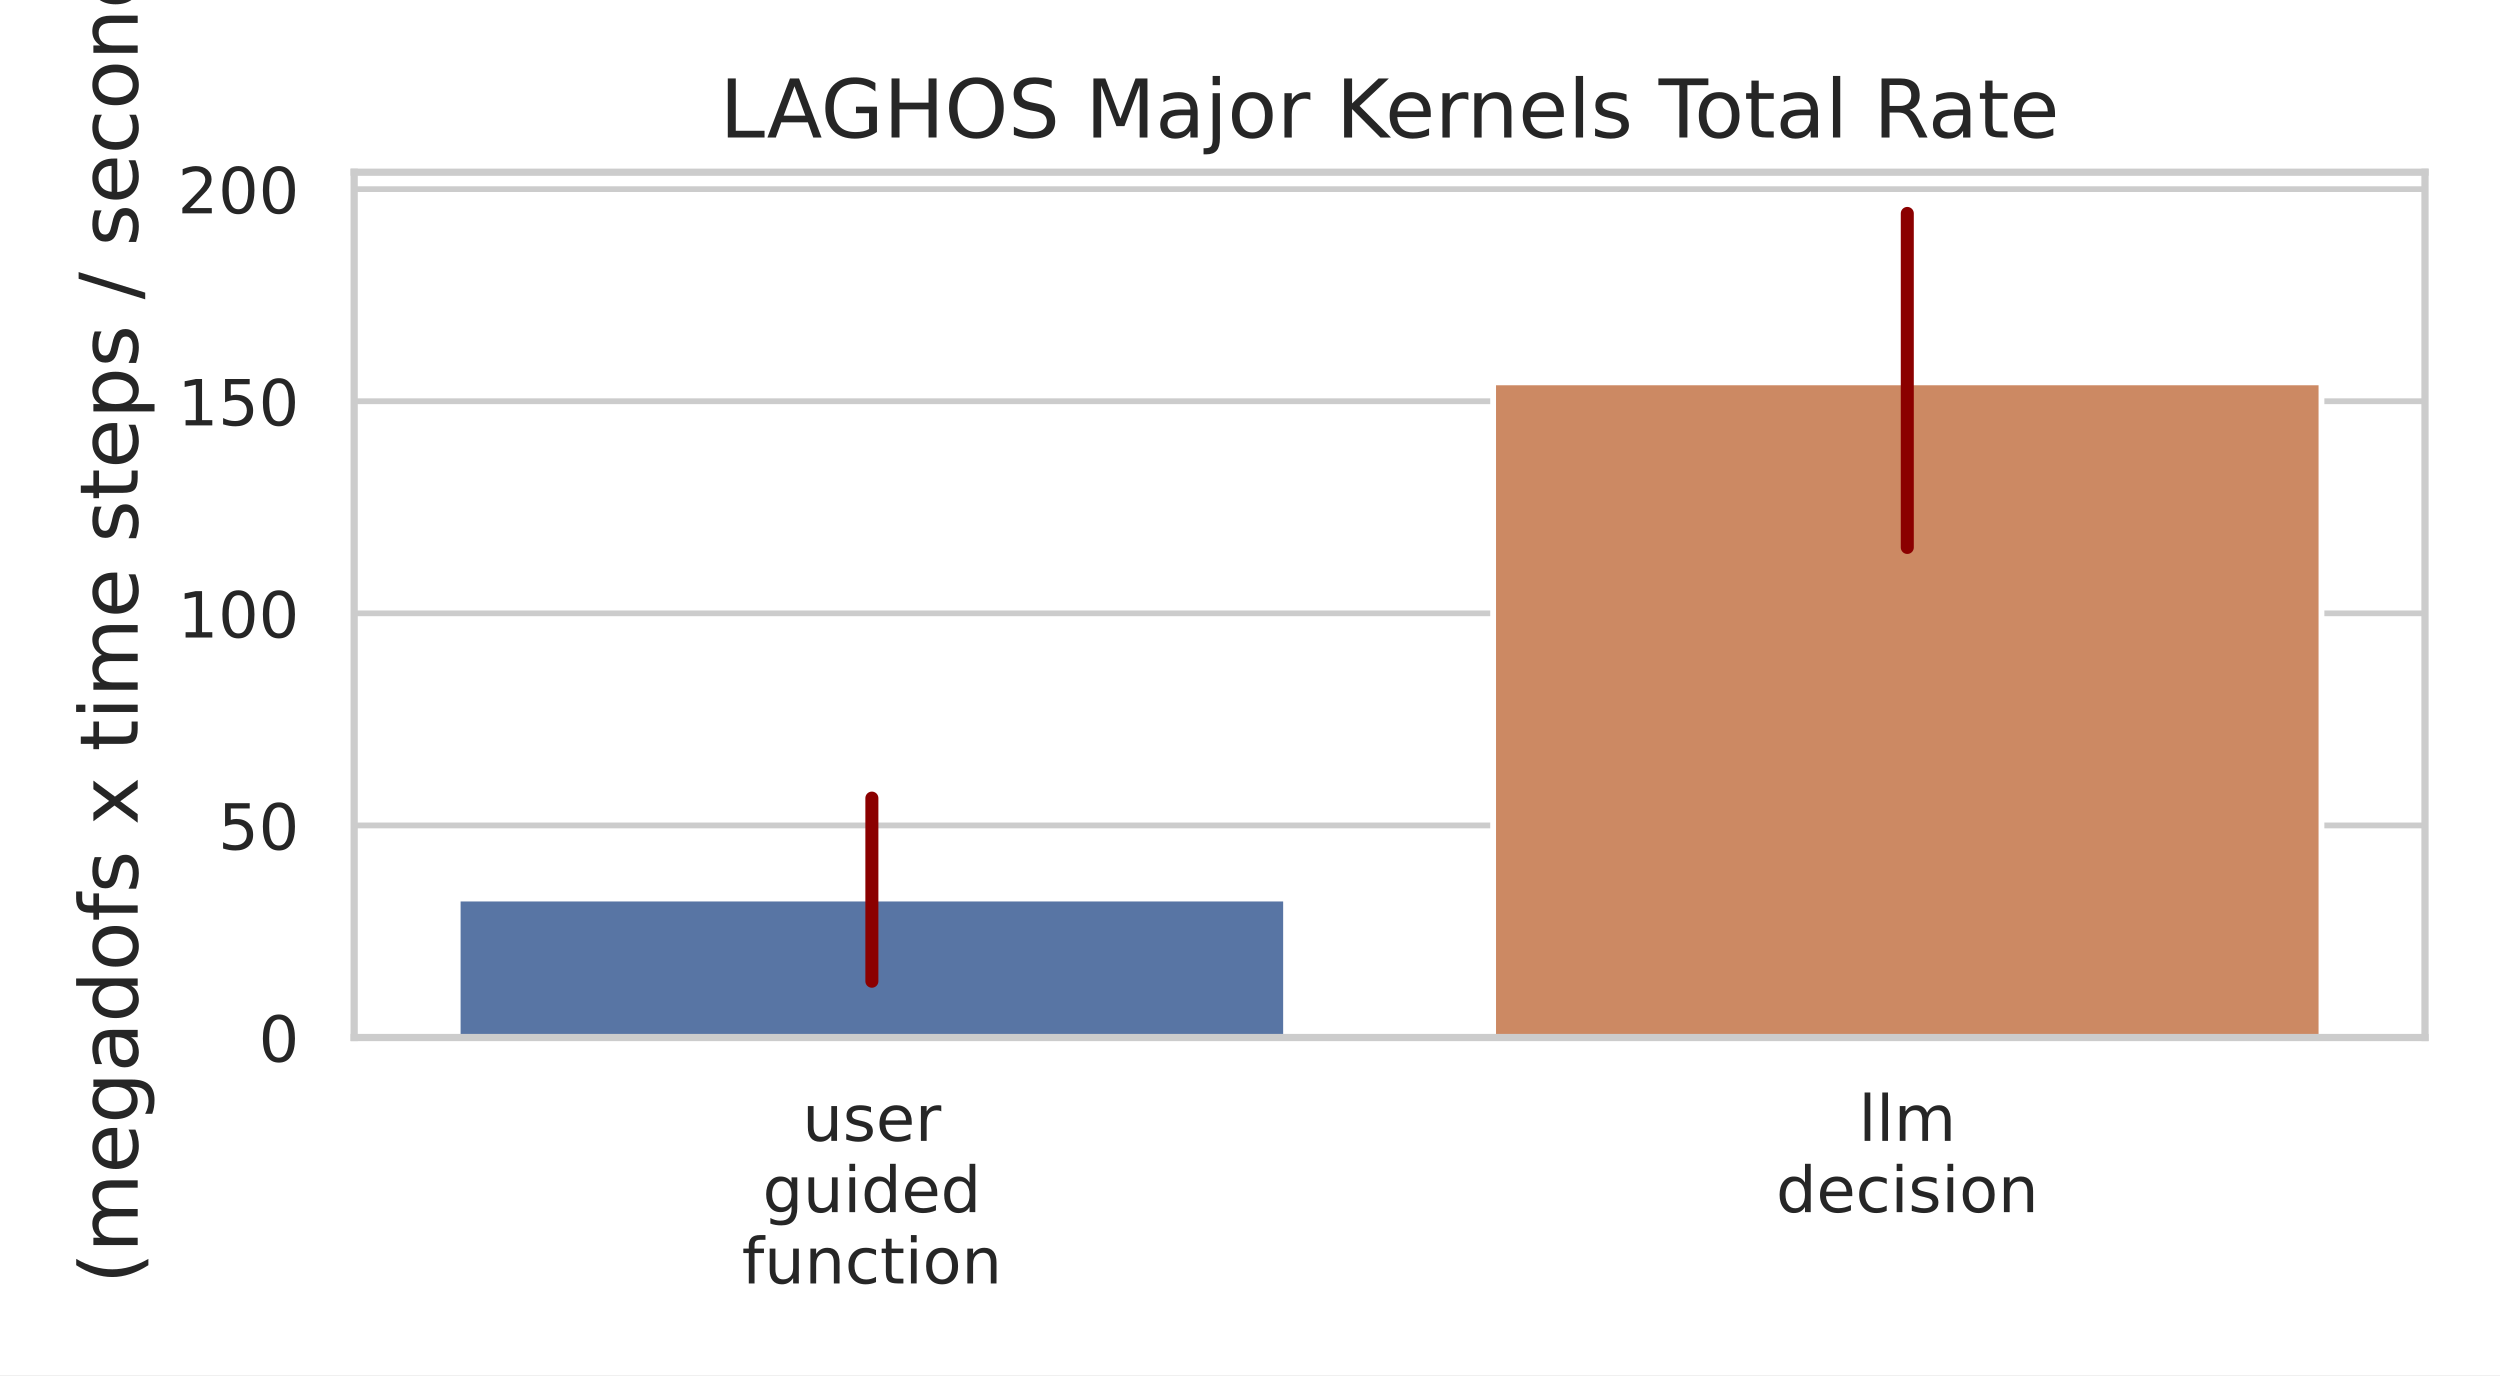
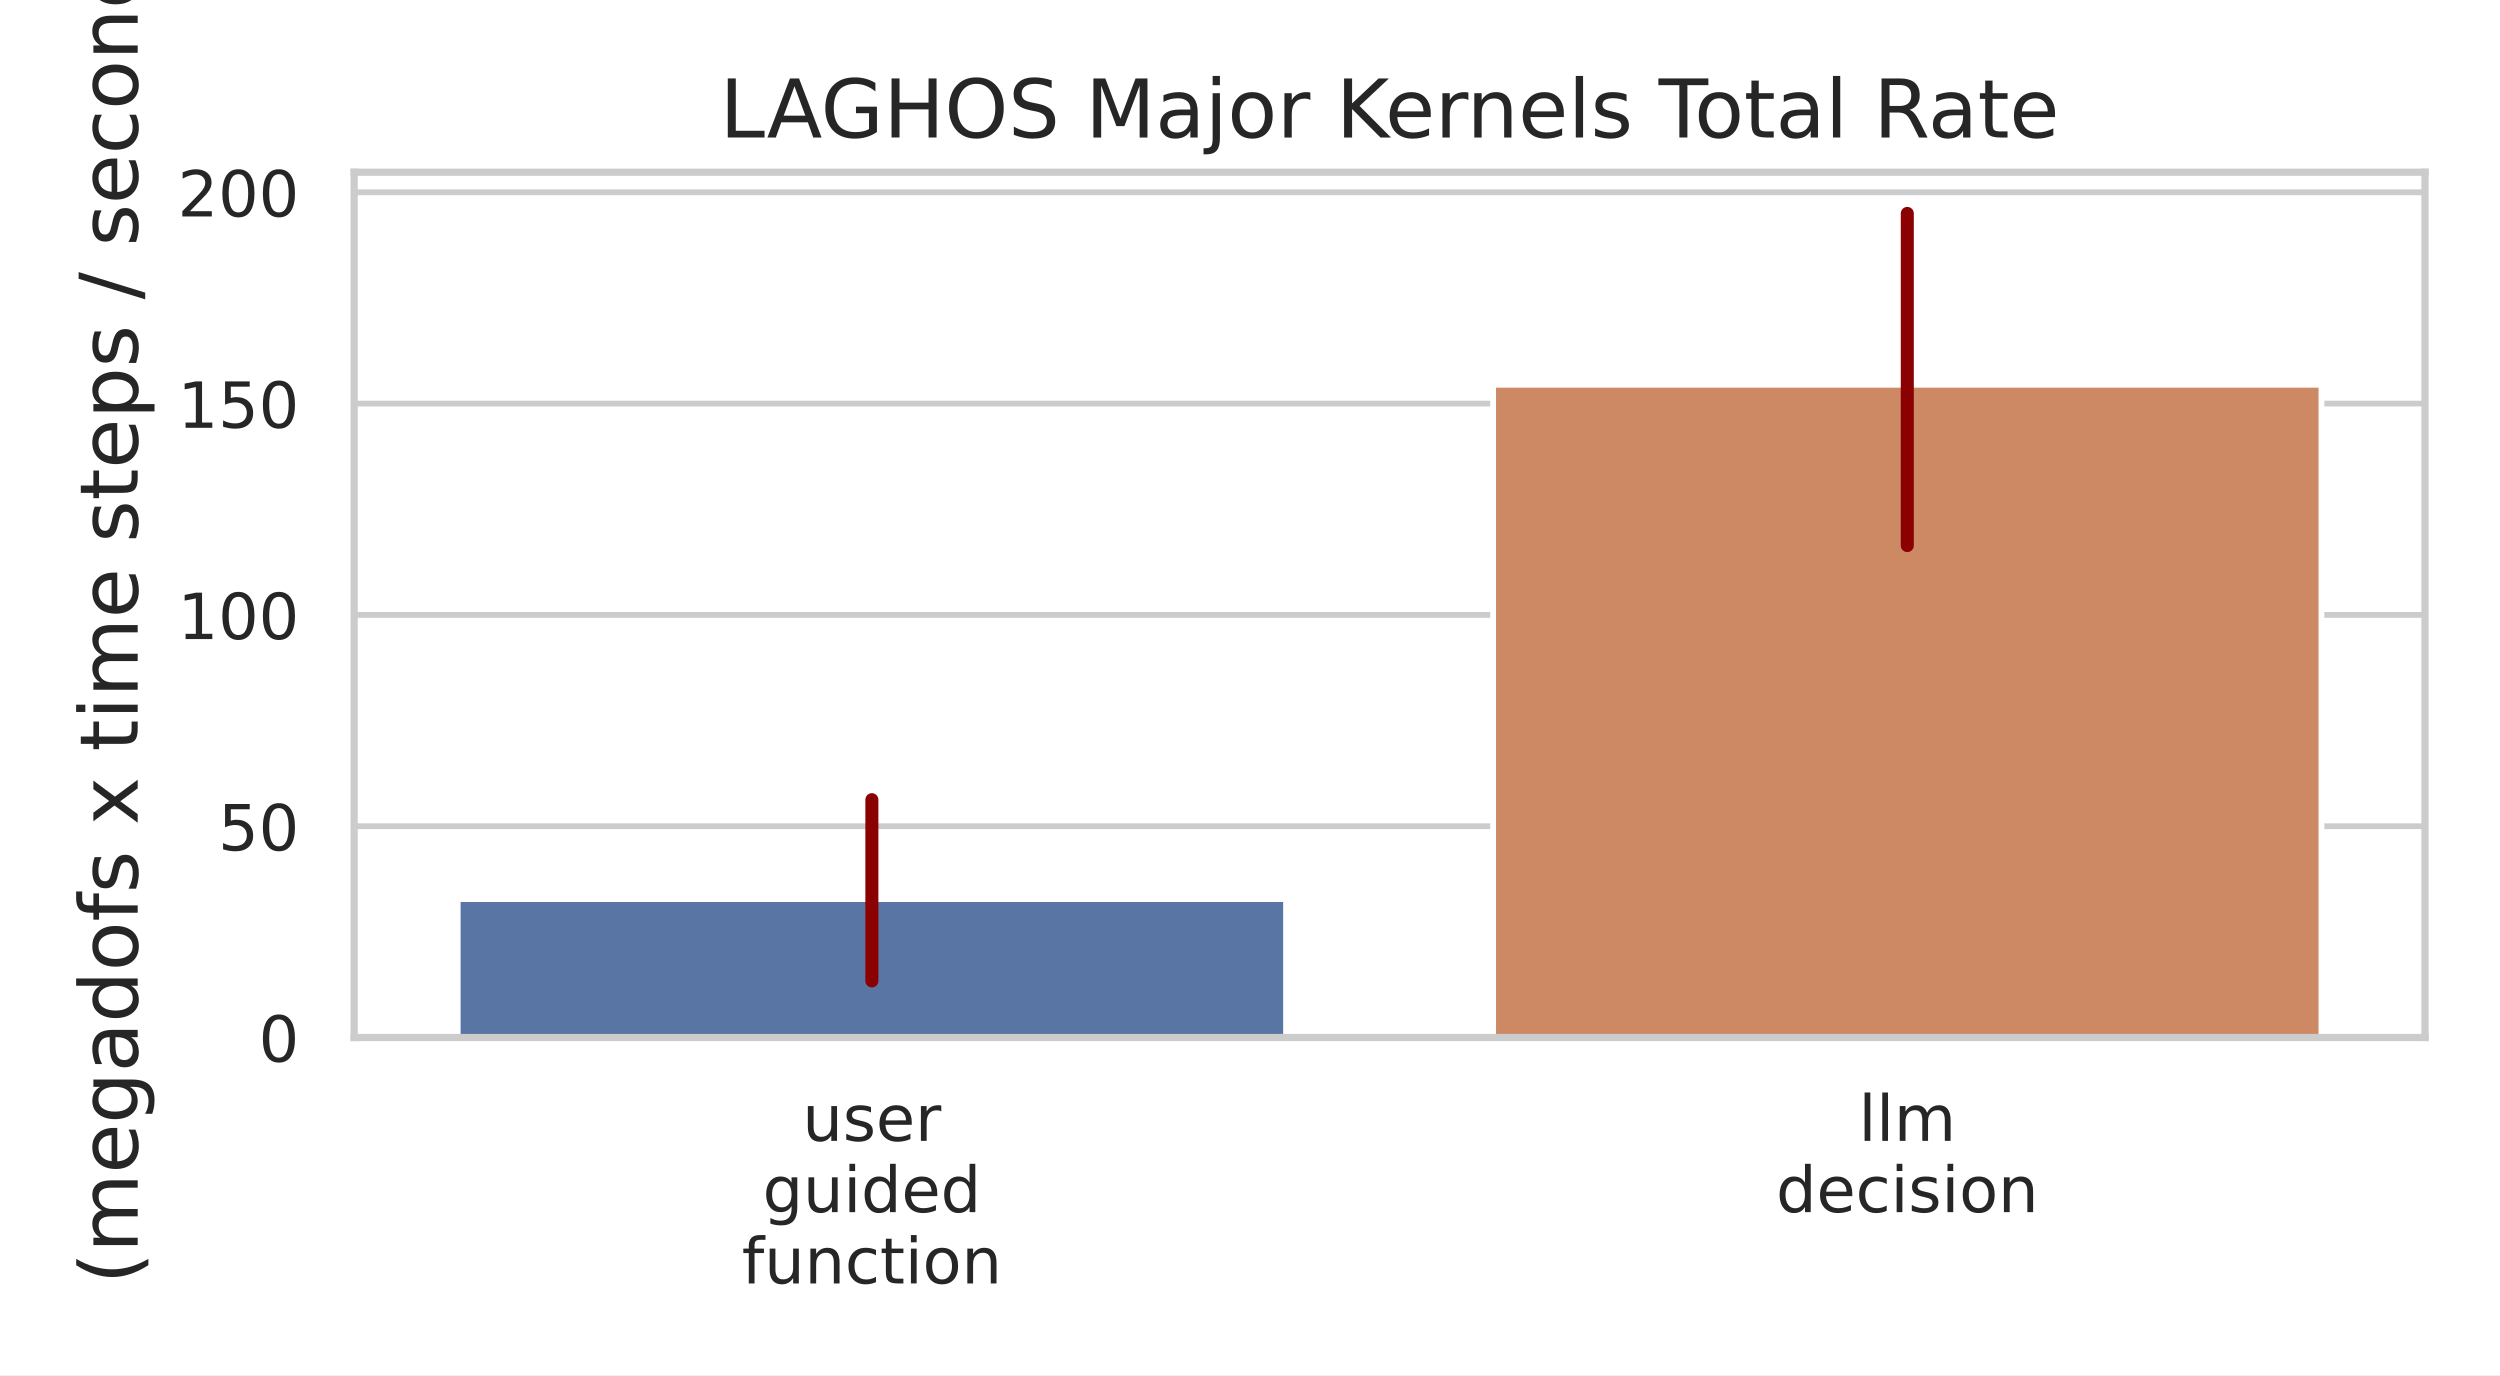
<svg xmlns="http://www.w3.org/2000/svg" xmlns:xlink="http://www.w3.org/1999/xlink" width="432pt" height="237.6pt" viewBox="0 0 432 237.6" version="1.1">
  <defs>
    <style type="text/css">*{stroke-linejoin: round; stroke-linecap: butt}</style>
  </defs>
  <g id="figure_1">
    <g id="patch_1">
      <path d="M 0 237.6  L 432 237.6  L 432 0  L 0 0  z " style="fill: #ffffff" />
    </g>
    <g id="axes_1">
      <g id="patch_2">
        <path d="M 61.2 179.284  L 419.04 179.284  L 419.04 29.76  L 61.2 29.76  z " style="fill: #ffffff" />
      </g>
      <g id="matplotlib.axis_1">
        <g id="xtick_1">
          <g id="text_1">
            <g style="fill: #262626" transform="translate(138.664 197.1423) scale(0.11 -0.11)">
              <defs>
                <path id="DejaVuSans-75" d="M 544 1381  L 544 3500  L 1119 3500  L 1119 1403  Q 1119 906 1312 657  Q 1506 409 1894 409  Q 2359 409 2629 706  Q 2900 1003 2900 1516  L 2900 3500  L 3475 3500  L 3475 0  L 2900 0  L 2900 538  Q 2691 219 2414 64  Q 2138 -91 1772 -91  Q 1169 -91 856 284  Q 544 659 544 1381  z M 1991 3584  L 1991 3584  z " transform="scale(0.015625)" />
                <path id="DejaVuSans-73" d="M 2834 3397  L 2834 2853  Q 2591 2978 2328 3040  Q 2066 3103 1784 3103  Q 1356 3103 1142 2972  Q 928 2841 928 2578  Q 928 2378 1081 2264  Q 1234 2150 1697 2047  L 1894 2003  Q 2506 1872 2764 1633  Q 3022 1394 3022 966  Q 3022 478 2636 193  Q 2250 -91 1575 -91  Q 1294 -91 989 -36  Q 684 19 347 128  L 347 722  Q 666 556 975 473  Q 1284 391 1588 391  Q 1994 391 2212 530  Q 2431 669 2431 922  Q 2431 1156 2273 1281  Q 2116 1406 1581 1522  L 1381 1569  Q 847 1681 609 1914  Q 372 2147 372 2553  Q 372 3047 722 3315  Q 1072 3584 1716 3584  Q 2034 3584 2315 3537  Q 2597 3491 2834 3397  z " transform="scale(0.015625)" />
                <path id="DejaVuSans-65" d="M 3597 1894  L 3597 1613  L 953 1613  Q 991 1019 1311 708  Q 1631 397 2203 397  Q 2534 397 2845 478  Q 3156 559 3463 722  L 3463 178  Q 3153 47 2828 -22  Q 2503 -91 2169 -91  Q 1331 -91 842 396  Q 353 884 353 1716  Q 353 2575 817 3079  Q 1281 3584 2069 3584  Q 2775 3584 3186 3129  Q 3597 2675 3597 1894  z M 3022 2063  Q 3016 2534 2758 2815  Q 2500 3097 2075 3097  Q 1594 3097 1305 2825  Q 1016 2553 972 2059  L 3022 2063  z " transform="scale(0.015625)" />
                <path id="DejaVuSans-72" d="M 2631 2963  Q 2534 3019 2420 3045  Q 2306 3072 2169 3072  Q 1681 3072 1420 2755  Q 1159 2438 1159 1844  L 1159 0  L 581 0  L 581 3500  L 1159 3500  L 1159 2956  Q 1341 3275 1631 3429  Q 1922 3584 2338 3584  Q 2397 3584 2469 3576  Q 2541 3569 2628 3553  L 2631 2963  z " transform="scale(0.015625)" />
              </defs>
              <use xlink:href="#DejaVuSans-75" />
              <use xlink:href="#DejaVuSans-73" x="63.379" />
              <use xlink:href="#DejaVuSans-65" x="115.479" />
              <use xlink:href="#DejaVuSans-72" x="177.002" />
            </g>
            <g style="fill: #262626" transform="translate(131.7873 209.4599) scale(0.11 -0.11)">
              <defs>
                <path id="DejaVuSans-67" d="M 2906 1791  Q 2906 2416 2648 2759  Q 2391 3103 1925 3103  Q 1463 3103 1205 2759  Q 947 2416 947 1791  Q 947 1169 1205 825  Q 1463 481 1925 481  Q 2391 481 2648 825  Q 2906 1169 2906 1791  z M 3481 434  Q 3481 -459 3084 -895  Q 2688 -1331 1869 -1331  Q 1566 -1331 1297 -1286  Q 1028 -1241 775 -1147  L 775 -588  Q 1028 -725 1275 -790  Q 1522 -856 1778 -856  Q 2344 -856 2625 -561  Q 2906 -266 2906 331  L 2906 616  Q 2728 306 2450 153  Q 2172 0 1784 0  Q 1141 0 747 490  Q 353 981 353 1791  Q 353 2603 747 3093  Q 1141 3584 1784 3584  Q 2172 3584 2450 3431  Q 2728 3278 2906 2969  L 2906 3500  L 3481 3500  L 3481 434  z " transform="scale(0.015625)" />
                <path id="DejaVuSans-69" d="M 603 3500  L 1178 3500  L 1178 0  L 603 0  L 603 3500  z M 603 4863  L 1178 4863  L 1178 4134  L 603 4134  L 603 4863  z " transform="scale(0.015625)" />
                <path id="DejaVuSans-64" d="M 2906 2969  L 2906 4863  L 3481 4863  L 3481 0  L 2906 0  L 2906 525  Q 2725 213 2448 61  Q 2172 -91 1784 -91  Q 1150 -91 751 415  Q 353 922 353 1747  Q 353 2572 751 3078  Q 1150 3584 1784 3584  Q 2172 3584 2448 3432  Q 2725 3281 2906 2969  z M 947 1747  Q 947 1113 1208 752  Q 1469 391 1925 391  Q 2381 391 2643 752  Q 2906 1113 2906 1747  Q 2906 2381 2643 2742  Q 2381 3103 1925 3103  Q 1469 3103 1208 2742  Q 947 2381 947 1747  z " transform="scale(0.015625)" />
              </defs>
              <use xlink:href="#DejaVuSans-67" />
              <use xlink:href="#DejaVuSans-75" x="63.477" />
              <use xlink:href="#DejaVuSans-69" x="126.855" />
              <use xlink:href="#DejaVuSans-64" x="154.639" />
              <use xlink:href="#DejaVuSans-65" x="218.115" />
              <use xlink:href="#DejaVuSans-64" x="279.639" />
            </g>
            <g style="fill: #262626" transform="translate(128.1934 221.7775) scale(0.11 -0.11)">
              <defs>
                <path id="DejaVuSans-66" d="M 2375 4863  L 2375 4384  L 1825 4384  Q 1516 4384 1395 4259  Q 1275 4134 1275 3809  L 1275 3500  L 2222 3500  L 2222 3053  L 1275 3053  L 1275 0  L 697 0  L 697 3053  L 147 3053  L 147 3500  L 697 3500  L 697 3744  Q 697 4328 969 4595  Q 1241 4863 1831 4863  L 2375 4863  z " transform="scale(0.015625)" />
                <path id="DejaVuSans-6e" d="M 3513 2113  L 3513 0  L 2938 0  L 2938 2094  Q 2938 2591 2744 2837  Q 2550 3084 2163 3084  Q 1697 3084 1428 2787  Q 1159 2491 1159 1978  L 1159 0  L 581 0  L 581 3500  L 1159 3500  L 1159 2956  Q 1366 3272 1645 3428  Q 1925 3584 2291 3584  Q 2894 3584 3203 3211  Q 3513 2838 3513 2113  z " transform="scale(0.015625)" />
                <path id="DejaVuSans-63" d="M 3122 3366  L 3122 2828  Q 2878 2963 2633 3030  Q 2388 3097 2138 3097  Q 1578 3097 1268 2742  Q 959 2388 959 1747  Q 959 1106 1268 751  Q 1578 397 2138 397  Q 2388 397 2633 464  Q 2878 531 3122 666  L 3122 134  Q 2881 22 2623 -34  Q 2366 -91 2075 -91  Q 1284 -91 818 406  Q 353 903 353 1747  Q 353 2603 823 3093  Q 1294 3584 2113 3584  Q 2378 3584 2631 3529  Q 2884 3475 3122 3366  z " transform="scale(0.015625)" />
                <path id="DejaVuSans-74" d="M 1172 4494  L 1172 3500  L 2356 3500  L 2356 3053  L 1172 3053  L 1172 1153  Q 1172 725 1289 603  Q 1406 481 1766 481  L 2356 481  L 2356 0  L 1766 0  Q 1100 0 847 248  Q 594 497 594 1153  L 594 3053  L 172 3053  L 172 3500  L 594 3500  L 594 4494  L 1172 4494  z " transform="scale(0.015625)" />
                <path id="DejaVuSans-6f" d="M 1959 3097  Q 1497 3097 1228 2736  Q 959 2375 959 1747  Q 959 1119 1226 758  Q 1494 397 1959 397  Q 2419 397 2687 759  Q 2956 1122 2956 1747  Q 2956 2369 2687 2733  Q 2419 3097 1959 3097  z M 1959 3584  Q 2709 3584 3137 3096  Q 3566 2609 3566 1747  Q 3566 888 3137 398  Q 2709 -91 1959 -91  Q 1206 -91 779 398  Q 353 888 353 1747  Q 353 2609 779 3096  Q 1206 3584 1959 3584  z " transform="scale(0.015625)" />
              </defs>
              <use xlink:href="#DejaVuSans-66" />
              <use xlink:href="#DejaVuSans-75" x="35.205" />
              <use xlink:href="#DejaVuSans-6e" x="98.584" />
              <use xlink:href="#DejaVuSans-63" x="161.963" />
              <use xlink:href="#DejaVuSans-74" x="216.943" />
              <use xlink:href="#DejaVuSans-69" x="256.152" />
              <use xlink:href="#DejaVuSans-6f" x="283.936" />
              <use xlink:href="#DejaVuSans-6e" x="345.117" />
            </g>
          </g>
        </g>
        <g id="xtick_2">
          <g id="text_2">
            <g style="fill: #262626" transform="translate(321.1667 197.1423) scale(0.11 -0.11)">
              <defs>
                <path id="DejaVuSans-6c" d="M 603 4863  L 1178 4863  L 1178 0  L 603 0  L 603 4863  z " transform="scale(0.015625)" />
                <path id="DejaVuSans-6d" d="M 3328 2828  Q 3544 3216 3844 3400  Q 4144 3584 4550 3584  Q 5097 3584 5394 3201  Q 5691 2819 5691 2113  L 5691 0  L 5113 0  L 5113 2094  Q 5113 2597 4934 2840  Q 4756 3084 4391 3084  Q 3944 3084 3684 2787  Q 3425 2491 3425 1978  L 3425 0  L 2847 0  L 2847 2094  Q 2847 2600 2669 2842  Q 2491 3084 2119 3084  Q 1678 3084 1418 2786  Q 1159 2488 1159 1978  L 1159 0  L 581 0  L 581 3500  L 1159 3500  L 1159 2956  Q 1356 3278 1631 3431  Q 1906 3584 2284 3584  Q 2666 3584 2933 3390  Q 3200 3197 3328 2828  z " transform="scale(0.015625)" />
              </defs>
              <use xlink:href="#DejaVuSans-6c" />
              <use xlink:href="#DejaVuSans-6c" x="27.783" />
              <use xlink:href="#DejaVuSans-6d" x="55.566" />
            </g>
            <g style="fill: #262626" transform="translate(306.908 209.4599) scale(0.11 -0.11)">
              <use xlink:href="#DejaVuSans-64" />
              <use xlink:href="#DejaVuSans-65" x="63.477" />
              <use xlink:href="#DejaVuSans-63" x="125" />
              <use xlink:href="#DejaVuSans-69" x="179.98" />
              <use xlink:href="#DejaVuSans-73" x="207.764" />
              <use xlink:href="#DejaVuSans-69" x="259.863" />
              <use xlink:href="#DejaVuSans-6f" x="287.646" />
              <use xlink:href="#DejaVuSans-6e" x="348.828" />
            </g>
          </g>
        </g>
      </g>
      <g id="matplotlib.axis_2">
        <g id="ytick_1">
          <g id="line2d_1">
-             <path d="M 61.2 179.284  L 419.04 179.284  " clip-path="url(#p841a9c1a69)" style="fill: none; stroke: #cccccc; stroke-linecap: round" />
+             <path d="M 61.2 179.284  L 419.04 179.284  " clip-path="url(#pc10142f81f)" style="fill: none; stroke: #cccccc; stroke-linecap: round" />
          </g>
          <g id="text_3">
            <g style="fill: #262626" transform="translate(44.70125 183.4631) scale(0.11 -0.11)">
              <defs>
                <path id="DejaVuSans-30" d="M 2034 4250  Q 1547 4250 1301 3770  Q 1056 3291 1056 2328  Q 1056 1369 1301 889  Q 1547 409 2034 409  Q 2525 409 2770 889  Q 3016 1369 3016 2328  Q 3016 3291 2770 3770  Q 2525 4250 2034 4250  z M 2034 4750  Q 2819 4750 3233 4129  Q 3647 3509 3647 2328  Q 3647 1150 3233 529  Q 2819 -91 2034 -91  Q 1250 -91 836 529  Q 422 1150 422 2328  Q 422 3509 836 4129  Q 1250 4750 2034 4750  z " transform="scale(0.015625)" />
              </defs>
              <use xlink:href="#DejaVuSans-30" />
            </g>
          </g>
        </g>
        <g id="ytick_2">
          <g id="line2d_2">
-             <path d="M 61.2 142.634  L 419.04 142.634  " clip-path="url(#p841a9c1a69)" style="fill: none; stroke: #cccccc; stroke-linecap: round" />
+             <path d="M 61.2 142.77  L 419.04 142.77  " clip-path="url(#pc10142f81f)" style="fill: none; stroke: #cccccc; stroke-linecap: round" />
          </g>
          <g id="text_4">
-             <g style="fill: #262626" transform="translate(37.7025 146.8127) scale(0.11 -0.11)">
+             <g style="fill: #262626" transform="translate(37.7025 146.9493) scale(0.11 -0.11)">
              <defs>
                <path id="DejaVuSans-35" d="M 691 4666  L 3169 4666  L 3169 4134  L 1269 4134  L 1269 2991  Q 1406 3038 1543 3061  Q 1681 3084 1819 3084  Q 2600 3084 3056 2656  Q 3513 2228 3513 1497  Q 3513 744 3044 326  Q 2575 -91 1722 -91  Q 1428 -91 1123 -41  Q 819 9 494 109  L 494 744  Q 775 591 1075 516  Q 1375 441 1709 441  Q 2250 441 2565 725  Q 2881 1009 2881 1497  Q 2881 1984 2565 2268  Q 2250 2553 1709 2553  Q 1456 2553 1204 2497  Q 953 2441 691 2322  L 691 4666  z " transform="scale(0.015625)" />
              </defs>
              <use xlink:href="#DejaVuSans-35" />
              <use xlink:href="#DejaVuSans-30" x="63.623" />
            </g>
          </g>
        </g>
        <g id="ytick_3">
          <g id="line2d_3">
-             <path d="M 61.2 105.983  L 419.04 105.983  " clip-path="url(#p841a9c1a69)" style="fill: none; stroke: #cccccc; stroke-linecap: round" />
+             <path d="M 61.2 106.256  L 419.04 106.256  " clip-path="url(#pc10142f81f)" style="fill: none; stroke: #cccccc; stroke-linecap: round" />
          </g>
          <g id="text_5">
-             <g style="fill: #262626" transform="translate(30.70375 110.1622) scale(0.11 -0.11)">
+             <g style="fill: #262626" transform="translate(30.70375 110.4355) scale(0.11 -0.11)">
              <defs>
                <path id="DejaVuSans-31" d="M 794 531  L 1825 531  L 1825 4091  L 703 3866  L 703 4441  L 1819 4666  L 2450 4666  L 2450 531  L 3481 531  L 3481 0  L 794 0  L 794 531  z " transform="scale(0.015625)" />
              </defs>
              <use xlink:href="#DejaVuSans-31" />
              <use xlink:href="#DejaVuSans-30" x="63.623" />
              <use xlink:href="#DejaVuSans-30" x="127.246" />
            </g>
          </g>
        </g>
        <g id="ytick_4">
          <g id="line2d_4">
-             <path d="M 61.2 69.333  L 419.04 69.333  " clip-path="url(#p841a9c1a69)" style="fill: none; stroke: #cccccc; stroke-linecap: round" />
+             <path d="M 61.2 69.742  L 419.04 69.742  " clip-path="url(#pc10142f81f)" style="fill: none; stroke: #cccccc; stroke-linecap: round" />
          </g>
          <g id="text_6">
-             <g style="fill: #262626" transform="translate(30.70375 73.51176) scale(0.11 -0.11)">
+             <g style="fill: #262626" transform="translate(30.70375 73.92162) scale(0.11 -0.11)">
              <use xlink:href="#DejaVuSans-31" />
              <use xlink:href="#DejaVuSans-35" x="63.623" />
              <use xlink:href="#DejaVuSans-30" x="127.246" />
            </g>
          </g>
        </g>
        <g id="ytick_5">
          <g id="line2d_5">
-             <path d="M 61.2 32.682  L 419.04 32.682  " clip-path="url(#p841a9c1a69)" style="fill: none; stroke: #cccccc; stroke-linecap: round" />
+             <path d="M 61.2 33.229  L 419.04 33.229  " clip-path="url(#pc10142f81f)" style="fill: none; stroke: #cccccc; stroke-linecap: round" />
          </g>
          <g id="text_7">
-             <g style="fill: #262626" transform="translate(30.70375 36.8613) scale(0.11 -0.11)">
+             <g style="fill: #262626" transform="translate(30.70375 37.40778) scale(0.11 -0.11)">
              <defs>
                <path id="DejaVuSans-32" d="M 1228 531  L 3431 531  L 3431 0  L 469 0  L 469 531  Q 828 903 1448 1529  Q 2069 2156 2228 2338  Q 2531 2678 2651 2914  Q 2772 3150 2772 3378  Q 2772 3750 2511 3984  Q 2250 4219 1831 4219  Q 1534 4219 1204 4116  Q 875 4013 500 3803  L 500 4441  Q 881 4594 1212 4672  Q 1544 4750 1819 4750  Q 2544 4750 2975 4387  Q 3406 4025 3406 3419  Q 3406 3131 3298 2873  Q 3191 2616 2906 2266  Q 2828 2175 2409 1742  Q 1991 1309 1228 531  z " transform="scale(0.015625)" />
              </defs>
              <use xlink:href="#DejaVuSans-32" />
              <use xlink:href="#DejaVuSans-30" x="63.623" />
              <use xlink:href="#DejaVuSans-30" x="127.246" />
            </g>
          </g>
        </g>
        <g id="text_8">
          <g style="fill: #262626" transform="translate(23.79219 221.8748) rotate(-90) scale(0.14 -0.14)">
            <defs>
              <path id="DejaVuSans-28" d="M 1984 4856  Q 1566 4138 1362 3434  Q 1159 2731 1159 2009  Q 1159 1288 1364 580  Q 1569 -128 1984 -844  L 1484 -844  Q 1016 -109 783 600  Q 550 1309 550 2009  Q 550 2706 781 3412  Q 1013 4119 1484 4856  L 1984 4856  z " transform="scale(0.015625)" />
              <path id="DejaVuSans-61" d="M 2194 1759  Q 1497 1759 1228 1600  Q 959 1441 959 1056  Q 959 750 1161 570  Q 1363 391 1709 391  Q 2188 391 2477 730  Q 2766 1069 2766 1631  L 2766 1759  L 2194 1759  z M 3341 1997  L 3341 0  L 2766 0  L 2766 531  Q 2569 213 2275 61  Q 1981 -91 1556 -91  Q 1019 -91 701 211  Q 384 513 384 1019  Q 384 1609 779 1909  Q 1175 2209 1959 2209  L 2766 2209  L 2766 2266  Q 2766 2663 2505 2880  Q 2244 3097 1772 3097  Q 1472 3097 1187 3025  Q 903 2953 641 2809  L 641 3341  Q 956 3463 1253 3523  Q 1550 3584 1831 3584  Q 2591 3584 2966 3190  Q 3341 2797 3341 1997  z " transform="scale(0.015625)" />
              <path id="DejaVuSans-20" transform="scale(0.015625)" />
              <path id="DejaVuSans-78" d="M 3513 3500  L 2247 1797  L 3578 0  L 2900 0  L 1881 1375  L 863 0  L 184 0  L 1544 1831  L 300 3500  L 978 3500  L 1906 2253  L 2834 3500  L 3513 3500  z " transform="scale(0.015625)" />
              <path id="DejaVuSans-70" d="M 1159 525  L 1159 -1331  L 581 -1331  L 581 3500  L 1159 3500  L 1159 2969  Q 1341 3281 1617 3432  Q 1894 3584 2278 3584  Q 2916 3584 3314 3078  Q 3713 2572 3713 1747  Q 3713 922 3314 415  Q 2916 -91 2278 -91  Q 1894 -91 1617 61  Q 1341 213 1159 525  z M 3116 1747  Q 3116 2381 2855 2742  Q 2594 3103 2138 3103  Q 1681 3103 1420 2742  Q 1159 2381 1159 1747  Q 1159 1113 1420 752  Q 1681 391 2138 391  Q 2594 391 2855 752  Q 3116 1113 3116 1747  z " transform="scale(0.015625)" />
              <path id="DejaVuSans-2f" d="M 1625 4666  L 2156 4666  L 531 -594  L 0 -594  L 1625 4666  z " transform="scale(0.015625)" />
              <path id="DejaVuSans-29" d="M 513 4856  L 1013 4856  Q 1481 4119 1714 3412  Q 1947 2706 1947 2009  Q 1947 1309 1714 600  Q 1481 -109 1013 -844  L 513 -844  Q 928 -128 1133 580  Q 1338 1288 1338 2009  Q 1338 2731 1133 3434  Q 928 4138 513 4856  z " transform="scale(0.015625)" />
            </defs>
            <use xlink:href="#DejaVuSans-28" />
            <use xlink:href="#DejaVuSans-6d" x="39.014" />
            <use xlink:href="#DejaVuSans-65" x="136.426" />
            <use xlink:href="#DejaVuSans-67" x="197.949" />
            <use xlink:href="#DejaVuSans-61" x="261.426" />
            <use xlink:href="#DejaVuSans-64" x="322.705" />
            <use xlink:href="#DejaVuSans-6f" x="386.182" />
            <use xlink:href="#DejaVuSans-66" x="447.363" />
            <use xlink:href="#DejaVuSans-73" x="482.568" />
            <use xlink:href="#DejaVuSans-20" x="534.668" />
            <use xlink:href="#DejaVuSans-78" x="566.455" />
            <use xlink:href="#DejaVuSans-20" x="625.635" />
            <use xlink:href="#DejaVuSans-74" x="657.422" />
            <use xlink:href="#DejaVuSans-69" x="696.631" />
            <use xlink:href="#DejaVuSans-6d" x="724.414" />
            <use xlink:href="#DejaVuSans-65" x="821.826" />
            <use xlink:href="#DejaVuSans-20" x="883.35" />
            <use xlink:href="#DejaVuSans-73" x="915.137" />
            <use xlink:href="#DejaVuSans-74" x="967.236" />
            <use xlink:href="#DejaVuSans-65" x="1006.445" />
            <use xlink:href="#DejaVuSans-70" x="1067.969" />
            <use xlink:href="#DejaVuSans-73" x="1131.445" />
            <use xlink:href="#DejaVuSans-20" x="1183.545" />
            <use xlink:href="#DejaVuSans-2f" x="1215.332" />
            <use xlink:href="#DejaVuSans-20" x="1249.023" />
            <use xlink:href="#DejaVuSans-73" x="1280.811" />
            <use xlink:href="#DejaVuSans-65" x="1332.91" />
            <use xlink:href="#DejaVuSans-63" x="1394.434" />
            <use xlink:href="#DejaVuSans-6f" x="1449.414" />
            <use xlink:href="#DejaVuSans-6e" x="1510.596" />
            <use xlink:href="#DejaVuSans-64" x="1573.975" />
            <use xlink:href="#DejaVuSans-29" x="1637.451" />
          </g>
        </g>
      </g>
      <g id="patch_3">
-         <path d="M 79.092 179.284  L 222.228 179.284  L 222.228 155.273  L 79.092 155.273  z " clip-path="url(#p841a9c1a69)" style="fill: #5875a4; stroke: #ffffff; stroke-linejoin: miter" />
+         <path d="M 79.092 179.284  L 222.228 179.284  L 222.228 155.362  L 79.092 155.362  z " clip-path="url(#pc10142f81f)" style="fill: #5875a4; stroke: #ffffff; stroke-linejoin: miter" />
      </g>
      <g id="patch_4">
-         <path d="M 258.012 179.284  L 401.148 179.284  L 401.148 66.07  L 258.012 66.07  z " clip-path="url(#p841a9c1a69)" style="fill: #cc8963; stroke: #ffffff; stroke-linejoin: miter" />
+         <path d="M 258.012 179.284  L 401.148 179.284  L 401.148 66.492  L 258.012 66.492  z " clip-path="url(#pc10142f81f)" style="fill: #cc8963; stroke: #ffffff; stroke-linejoin: miter" />
      </g>
      <g id="line2d_6">
-         <path d="M 150.66 169.558  L 150.66 137.912  " clip-path="url(#p841a9c1a69)" style="fill: none; stroke: #8b0000; stroke-width: 2.25; stroke-linecap: round" />
+         <path d="M 150.66 169.503  L 150.66 138.186  " clip-path="url(#pc10142f81f)" style="fill: none; stroke: #8b0000; stroke-width: 2.25; stroke-linecap: round" />
      </g>
      <g id="line2d_7">
-         <path d="M 329.58 94.6  L 329.58 36.88  " clip-path="url(#p841a9c1a69)" style="fill: none; stroke: #8b0000; stroke-width: 2.25; stroke-linecap: round" />
+         <path d="M 329.58 94.275  L 329.58 36.88  " clip-path="url(#pc10142f81f)" style="fill: none; stroke: #8b0000; stroke-width: 2.25; stroke-linecap: round" />
      </g>
      <g id="patch_5">
        <path d="M 61.2 179.284  L 61.2 29.76  " style="fill: none; stroke: #cccccc; stroke-width: 1.25; stroke-linejoin: miter; stroke-linecap: square" />
      </g>
      <g id="patch_6">
        <path d="M 419.04 179.284  L 419.04 29.76  " style="fill: none; stroke: #cccccc; stroke-width: 1.25; stroke-linejoin: miter; stroke-linecap: square" />
      </g>
      <g id="patch_7">
        <path d="M 61.2 179.284  L 419.04 179.284  " style="fill: none; stroke: #cccccc; stroke-width: 1.25; stroke-linejoin: miter; stroke-linecap: square" />
      </g>
      <g id="patch_8">
        <path d="M 61.2 29.76  L 419.04 29.76  " style="fill: none; stroke: #cccccc; stroke-width: 1.25; stroke-linejoin: miter; stroke-linecap: square" />
      </g>
      <g id="text_9">
        <g style="fill: #262626" transform="translate(124.3881 23.76) scale(0.14 -0.14)">
          <defs>
            <path id="DejaVuSans-4c" d="M 628 4666  L 1259 4666  L 1259 531  L 3531 531  L 3531 0  L 628 0  L 628 4666  z " transform="scale(0.015625)" />
            <path id="DejaVuSans-41" d="M 2188 4044  L 1331 1722  L 3047 1722  L 2188 4044  z M 1831 4666  L 2547 4666  L 4325 0  L 3669 0  L 3244 1197  L 1141 1197  L 716 0  L 50 0  L 1831 4666  z " transform="scale(0.015625)" />
            <path id="DejaVuSans-47" d="M 3809 666  L 3809 1919  L 2778 1919  L 2778 2438  L 4434 2438  L 4434 434  Q 4069 175 3628 42  Q 3188 -91 2688 -91  Q 1594 -91 976 548  Q 359 1188 359 2328  Q 359 3472 976 4111  Q 1594 4750 2688 4750  Q 3144 4750 3555 4637  Q 3966 4525 4313 4306  L 4313 3634  Q 3963 3931 3569 4081  Q 3175 4231 2741 4231  Q 1884 4231 1454 3753  Q 1025 3275 1025 2328  Q 1025 1384 1454 906  Q 1884 428 2741 428  Q 3075 428 3337 486  Q 3600 544 3809 666  z " transform="scale(0.015625)" />
            <path id="DejaVuSans-48" d="M 628 4666  L 1259 4666  L 1259 2753  L 3553 2753  L 3553 4666  L 4184 4666  L 4184 0  L 3553 0  L 3553 2222  L 1259 2222  L 1259 0  L 628 0  L 628 4666  z " transform="scale(0.015625)" />
            <path id="DejaVuSans-4f" d="M 2522 4238  Q 1834 4238 1429 3725  Q 1025 3213 1025 2328  Q 1025 1447 1429 934  Q 1834 422 2522 422  Q 3209 422 3611 934  Q 4013 1447 4013 2328  Q 4013 3213 3611 3725  Q 3209 4238 2522 4238  z M 2522 4750  Q 3503 4750 4090 4092  Q 4678 3434 4678 2328  Q 4678 1225 4090 567  Q 3503 -91 2522 -91  Q 1538 -91 948 565  Q 359 1222 359 2328  Q 359 3434 948 4092  Q 1538 4750 2522 4750  z " transform="scale(0.015625)" />
            <path id="DejaVuSans-53" d="M 3425 4513  L 3425 3897  Q 3066 4069 2747 4153  Q 2428 4238 2131 4238  Q 1616 4238 1336 4038  Q 1056 3838 1056 3469  Q 1056 3159 1242 3001  Q 1428 2844 1947 2747  L 2328 2669  Q 3034 2534 3370 2195  Q 3706 1856 3706 1288  Q 3706 609 3251 259  Q 2797 -91 1919 -91  Q 1588 -91 1214 -16  Q 841 59 441 206  L 441 856  Q 825 641 1194 531  Q 1563 422 1919 422  Q 2459 422 2753 634  Q 3047 847 3047 1241  Q 3047 1584 2836 1778  Q 2625 1972 2144 2069  L 1759 2144  Q 1053 2284 737 2584  Q 422 2884 422 3419  Q 422 4038 858 4394  Q 1294 4750 2059 4750  Q 2388 4750 2728 4690  Q 3069 4631 3425 4513  z " transform="scale(0.015625)" />
            <path id="DejaVuSans-4d" d="M 628 4666  L 1569 4666  L 2759 1491  L 3956 4666  L 4897 4666  L 4897 0  L 4281 0  L 4281 4097  L 3078 897  L 2444 897  L 1241 4097  L 1241 0  L 628 0  L 628 4666  z " transform="scale(0.015625)" />
            <path id="DejaVuSans-6a" d="M 603 3500  L 1178 3500  L 1178 -63  Q 1178 -731 923 -1031  Q 669 -1331 103 -1331  L -116 -1331  L -116 -844  L 38 -844  Q 366 -844 484 -692  Q 603 -541 603 -63  L 603 3500  z M 603 4863  L 1178 4863  L 1178 4134  L 603 4134  L 603 4863  z " transform="scale(0.015625)" />
            <path id="DejaVuSans-4b" d="M 628 4666  L 1259 4666  L 1259 2694  L 3353 4666  L 4166 4666  L 1850 2491  L 4331 0  L 3500 0  L 1259 2247  L 1259 0  L 628 0  L 628 4666  z " transform="scale(0.015625)" />
            <path id="DejaVuSans-54" d="M -19 4666  L 3928 4666  L 3928 4134  L 2272 4134  L 2272 0  L 1638 0  L 1638 4134  L -19 4134  L -19 4666  z " transform="scale(0.015625)" />
            <path id="DejaVuSans-52" d="M 2841 2188  Q 3044 2119 3236 1894  Q 3428 1669 3622 1275  L 4263 0  L 3584 0  L 2988 1197  Q 2756 1666 2539 1819  Q 2322 1972 1947 1972  L 1259 1972  L 1259 0  L 628 0  L 628 4666  L 2053 4666  Q 2853 4666 3247 4331  Q 3641 3997 3641 3322  Q 3641 2881 3436 2590  Q 3231 2300 2841 2188  z M 1259 4147  L 1259 2491  L 2053 2491  Q 2509 2491 2742 2702  Q 2975 2913 2975 3322  Q 2975 3731 2742 3939  Q 2509 4147 2053 4147  L 1259 4147  z " transform="scale(0.015625)" />
          </defs>
          <use xlink:href="#DejaVuSans-4c" />
          <use xlink:href="#DejaVuSans-41" x="57.963" />
          <use xlink:href="#DejaVuSans-47" x="124.621" />
          <use xlink:href="#DejaVuSans-48" x="202.111" />
          <use xlink:href="#DejaVuSans-4f" x="277.307" />
          <use xlink:href="#DejaVuSans-53" x="356.018" />
          <use xlink:href="#DejaVuSans-20" x="419.494" />
          <use xlink:href="#DejaVuSans-4d" x="451.281" />
          <use xlink:href="#DejaVuSans-61" x="537.561" />
          <use xlink:href="#DejaVuSans-6a" x="598.84" />
          <use xlink:href="#DejaVuSans-6f" x="626.623" />
          <use xlink:href="#DejaVuSans-72" x="687.805" />
          <use xlink:href="#DejaVuSans-20" x="728.918" />
          <use xlink:href="#DejaVuSans-4b" x="760.705" />
          <use xlink:href="#DejaVuSans-65" x="821.281" />
          <use xlink:href="#DejaVuSans-72" x="882.805" />
          <use xlink:href="#DejaVuSans-6e" x="922.168" />
          <use xlink:href="#DejaVuSans-65" x="985.547" />
          <use xlink:href="#DejaVuSans-6c" x="1047.07" />
          <use xlink:href="#DejaVuSans-73" x="1074.854" />
          <use xlink:href="#DejaVuSans-20" x="1126.953" />
          <use xlink:href="#DejaVuSans-54" x="1158.74" />
          <use xlink:href="#DejaVuSans-6f" x="1202.824" />
          <use xlink:href="#DejaVuSans-74" x="1264.006" />
          <use xlink:href="#DejaVuSans-61" x="1303.215" />
          <use xlink:href="#DejaVuSans-6c" x="1364.494" />
          <use xlink:href="#DejaVuSans-20" x="1392.277" />
          <use xlink:href="#DejaVuSans-52" x="1424.064" />
          <use xlink:href="#DejaVuSans-61" x="1491.297" />
          <use xlink:href="#DejaVuSans-74" x="1552.576" />
          <use xlink:href="#DejaVuSans-65" x="1591.785" />
        </g>
      </g>
    </g>
  </g>
  <defs>
-     <clipPath id="p841a9c1a69">
+     <clipPath id="pc10142f81f">
      <rect x="61.2" y="29.76" width="357.84" height="149.524" />
    </clipPath>
  </defs>
</svg>
